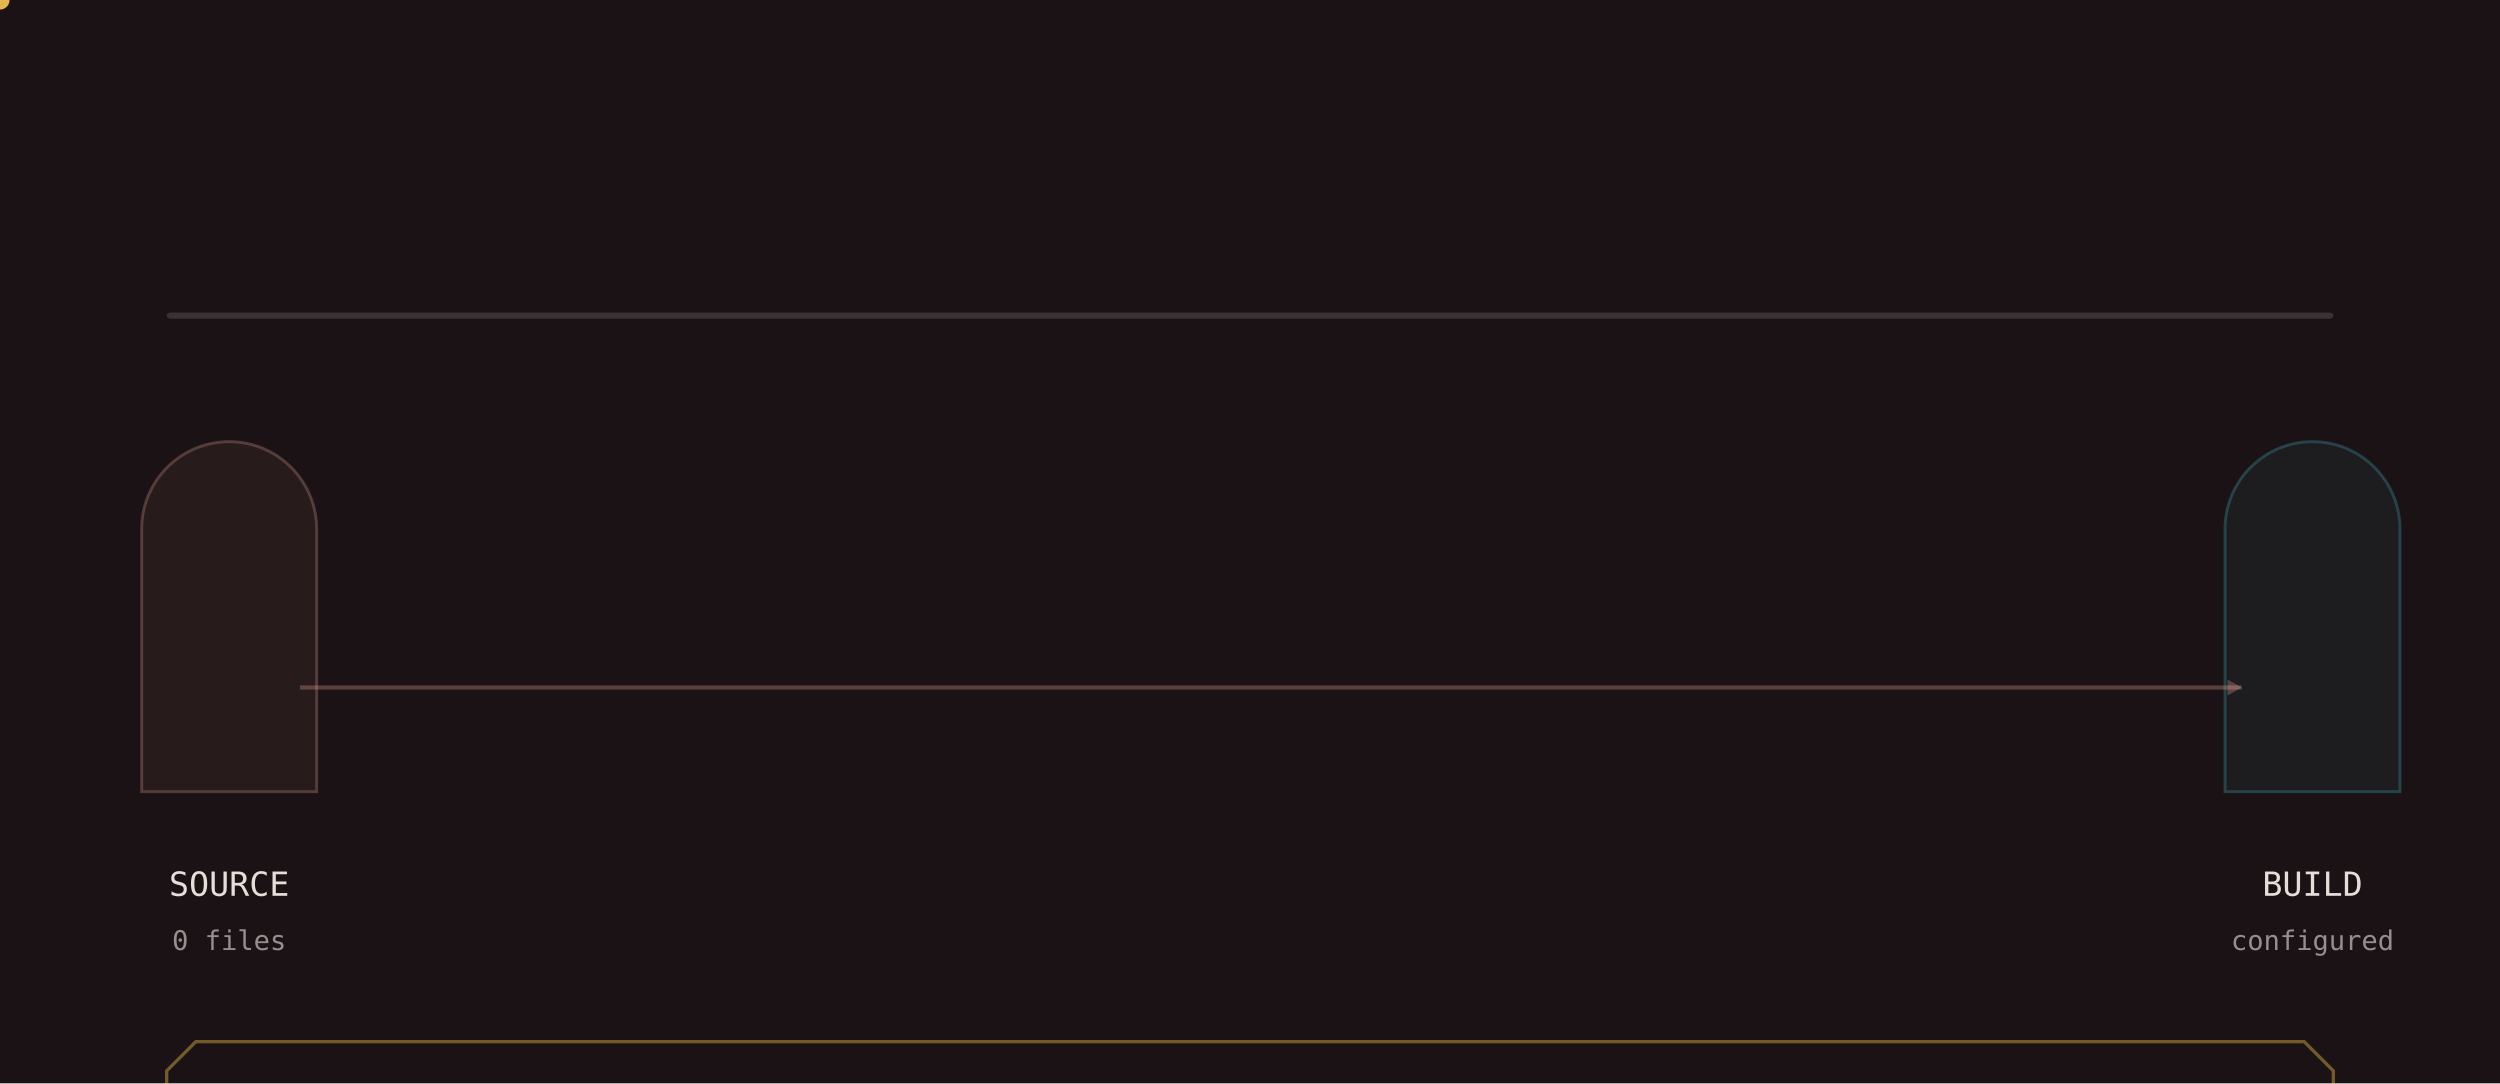
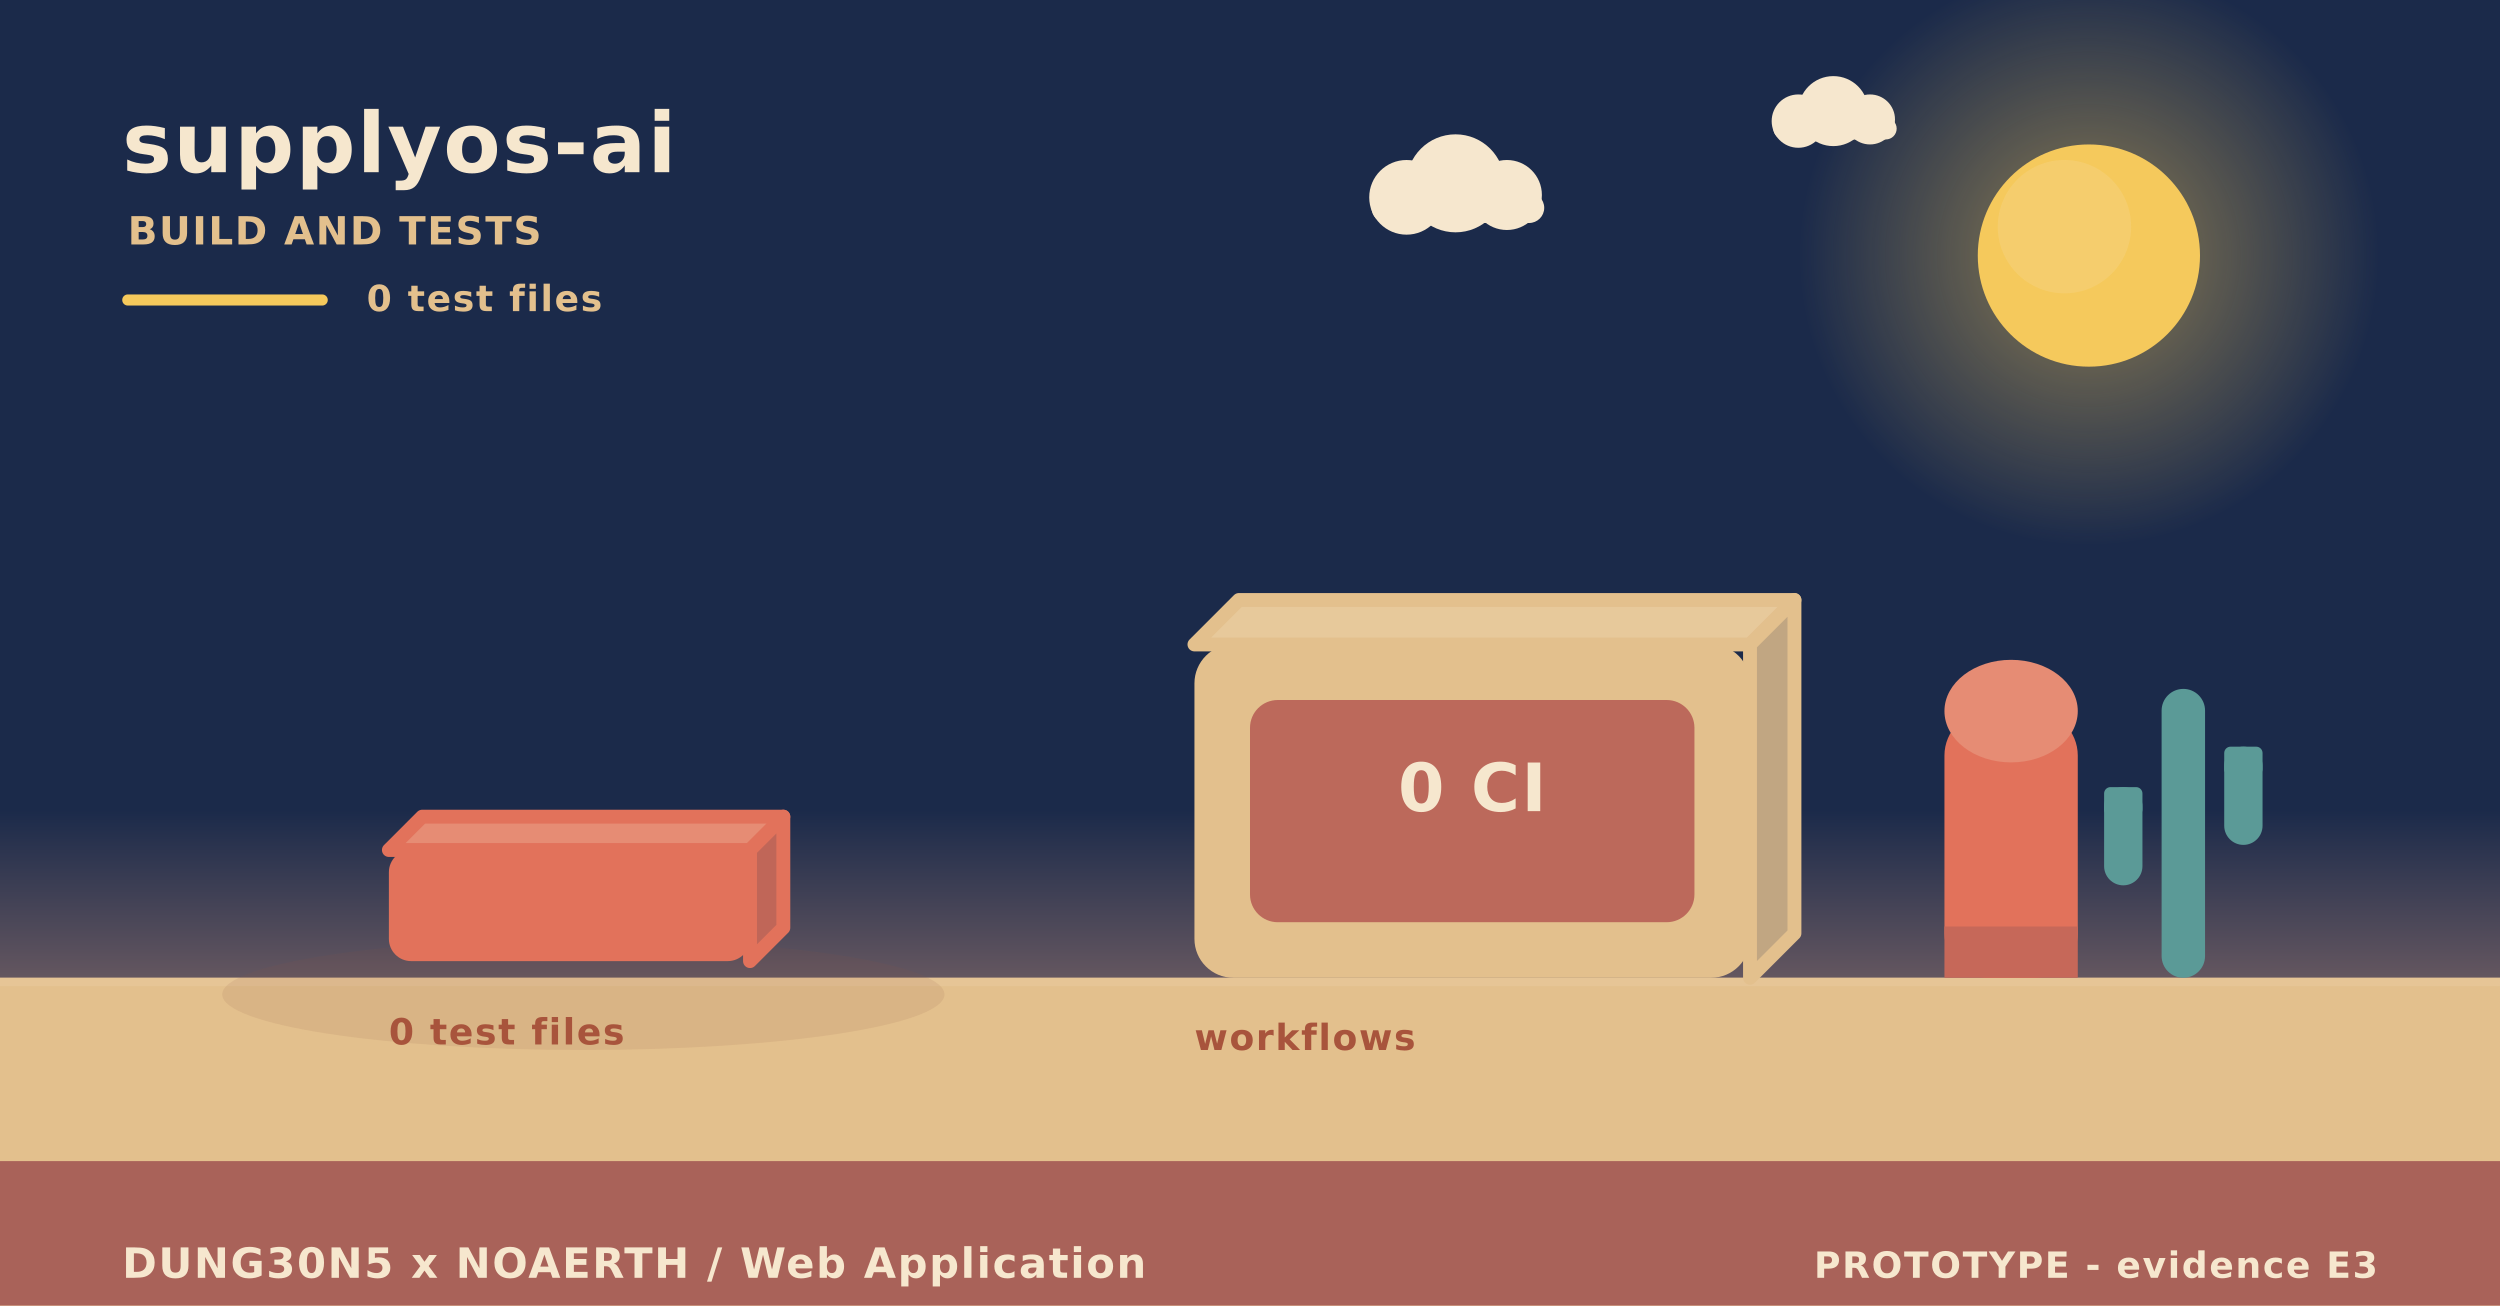
- <svg xmlns="http://www.w3.org/2000/svg" viewBox="0 0 1200 520" width="1200" height="520" role="img" aria-label="supplyos-ai build evidence">
-   <rect width="1200" height="520" fill="#1a1214" />
-   <defs>
-     <linearGradient id="gb" x1="0" y1="0" x2="1" y2="1">
-       <stop offset="0%" stop-color="#ffb4a2" />
-       <stop offset="100%" stop-color="#48cae4" />
-     </linearGradient>
-   </defs>
-   <rect x="80.00" y="150.00" width="1040.00" height="3.00" rx="2.00" fill="rgba(253,244,240,0.140)" opacity="1.00" />
-   <path d="M68.00,380.00 L68.00,254.00 A42.00,42.00 0 0 1 152.00,254.00 L152.00,380.00 Z" fill="rgba(255,180,162,0.100)" opacity="0.55" stroke="rgba(255,180,162,0.450)" stroke-width="1.4" />
-   <polygon points="-192.26,189.00 -136.83,221.00 -136.83,157.00 -192.26,125.00" fill="#90732e" opacity="0.95" />
-   <polygon points="-247.68,221.00 -192.26,253.00 -192.26,189.00 -247.68,157.00" fill="#389eb2" opacity="0.95" />
-   <polygon points="-192.26,125.00 -136.83,157.00 -192.26,189.00 -247.68,157.00" fill="#ffb4a2" opacity="0.95" />
-   <text x="110" y="430" font-family="ui-monospace,Menlo,monospace" font-size="16" fill="rgba(253,244,240,0.900)" text-anchor="middle">SOURCE</text>
-   <text x="110" y="456" font-family="ui-monospace,Menlo,monospace" font-size="13" fill="rgba(253,244,240,0.550)" text-anchor="middle">0 files</text>
-   <path d="M1068.00,380.00 L1068.00,254.00 A42.00,42.00 0 0 1 1152.00,254.00 L1152.00,380.00 Z" fill="rgba(72,202,228,0.100)" opacity="0.55" stroke="rgba(72,202,228,0.450)" stroke-width="1.4" />
-   <polygon points="673.77,689.00 729.19,721.00 729.19,657.00 673.77,625.00" fill="#90732e" opacity="0.95" />
-   <polygon points="618.34,721.00 673.77,753.00 673.77,689.00 618.34,657.00" fill="#389eb2" opacity="0.95" />
-   <polygon points="673.77,625.00 729.19,657.00 673.77,689.00 618.34,657.00" fill="#48cae4" opacity="0.95" />
-   <text x="1110" y="430" font-family="ui-monospace,Menlo,monospace" font-size="16" fill="rgba(253,244,240,0.900)" text-anchor="middle">BUILD</text>
-   <text x="1110" y="456" font-family="ui-monospace,Menlo,monospace" font-size="13" fill="rgba(253,244,240,0.550)" text-anchor="middle">configured</text>
-   <line x1="144.00" y1="330.00" x2="1076.00" y2="330.00" stroke="rgba(255,180,162,0.500)" stroke-width="2.00" opacity="0.55" />
-   <polygon points="1076.00,330.00 1069.20,326.20 1069.20,333.80" fill="rgba(255,180,162,0.500)" opacity="0.55" />
-   <g opacity="0.9">
-     <circle cx="0.00" cy="0.00" r="4.60" fill="#f9c74f" opacity="1.00" />
-     <animateTransform attributeName="transform" type="translate" values="144.00,330.00 1076.00,330.00" dur="5.767s" begin="0.0s" repeatCount="indefinite" />
-     <animateTransform attributeName="transform" type="translate" values="1076.00,330.00 144.00,330.00" dur="5.767s" begin="2.883s" repeatCount="indefinite" />
+ <svg xmlns="http://www.w3.org/2000/svg" width="900" height="470" viewBox="0 0 900 470" role="img" aria-label="supplyos-ai - how it is verified">
+   <linearGradient id="skyb" x1="0" y1="0" x2="0" y2="1">
+     <stop offset="0" stop-color="#1b2a4a" />
+     <stop offset="0.62" stop-color="#1b2a4a" />
+     <stop offset="1" stop-color="#f3ad8a" />
+   </linearGradient>
+   <rect width="900" height="470" fill="url(#skyb)" />
+   <radialGradient id="sunb">
+     <stop offset="0.35" stop-color="#f5c95c" stop-opacity="0.34" />
+     <stop offset="1" stop-color="#f5c95c" stop-opacity="0" />
+   </radialGradient>
+   <circle cx="752" cy="92" r="104" fill="url(#sunb)" />
+   <circle cx="752" cy="92" r="40" fill="#f5c95c" />
+   <circle cx="743.2" cy="81.6" r="24" fill="#f5d27e" opacity="0.5" />
+   <g>
+     <circle cx="524" cy="66" r="17.64" fill="#f6e7ce" />
+     <circle cx="506.36" cy="71.04" r="13.44" fill="#f6e7ce" />
+     <circle cx="542.48" cy="70.2" r="12.6" fill="#f6e7ce" />
+     <rect x="493.76" y="69.36" width="62.16" height="10.92" rx="5.46" fill="#f6e7ce" />
+     <animateTransform attributeName="transform" type="translate" values="0 0;24 0;0 0" dur="36s" begin="0s" repeatCount="indefinite" />
  </g>
-   <path d="M94.00,500.00 H1106.00 L1120.00,514.00 V546.00 L1106.00,560.00 H94.00 L80.00,546.00 V514.00 Z" fill="none" stroke="rgba(249,199,79,0.500)" stroke-width="1.60" opacity="0.80" />
-   <text x="600" y="536" font-family="ui-monospace,Menlo,monospace" font-size="16" fill="rgba(249,199,79,0.950)" text-anchor="middle">no test suite present in this repository — shown as measured, not implied</text>
+   <g>
+     <circle cx="660" cy="40" r="12.6" fill="#f6e7ce" />
+     <circle cx="647.4" cy="43.6" r="9.6" fill="#f6e7ce" />
+     <circle cx="673.2" cy="43" r="9" fill="#f6e7ce" />
+     <rect x="638.4" y="42.4" width="44.4" height="7.8" rx="3.9" fill="#f6e7ce" />
+     <animateTransform attributeName="transform" type="translate" values="0 0;-18 0;0 0" dur="46s" begin="3s" repeatCount="indefinite" />
+   </g>
+   <rect x="0" y="352" width="900" height="118" fill="#e3c08d" />
+   <rect x="0" y="352" width="900" height="3" fill="#e6c596" />
+   <text x="44" y="62" font-family="Verdana,DejaVu Sans,sans-serif" font-size="30" font-weight="700" letter-spacing="0.6" fill="#f6e7ce" text-anchor="start">supplyos-ai</text>
+   <text x="46" y="88" font-family="Verdana,DejaVu Sans,sans-serif" font-size="14" font-weight="700" letter-spacing="0.6" fill="#e3c08d" text-anchor="start">BUILD AND TESTS</text>
+   <rect x="44" y="106" width="74" height="4" rx="2" fill="#f5c95c" />
+   <text x="132" y="112" font-family="Verdana,DejaVu Sans,sans-serif" font-size="13" font-weight="700" letter-spacing="0.6" fill="#e3c08d" text-anchor="start">0 test files</text>
+   <ellipse cx="210" cy="358" rx="130" ry="20" fill="rgba(138,90,68,0.11)" />
+   <g>
+     <path d="M140,306 L270,306 L282,294 L152,294 Z" fill="#e68c74" stroke="#e2725b" stroke-width="5" stroke-linejoin="round" />
+     <path d="M270,306 L282,294 L282,334 L270,346 Z" fill="#c06658" stroke="#e2725b" stroke-width="5" stroke-linejoin="round" />
+     <rect x="140" y="306" width="130" height="40" rx="8" fill="#e2725b" />
+     <animateTransform attributeName="transform" type="translate" values="0 10;0 0" dur="0.8s" begin="0.5s" fill="freeze" />
+   </g>
+   <text x="140" y="376" font-family="Verdana,DejaVu Sans,sans-serif" font-size="13" font-weight="700" letter-spacing="0.6" fill="#a8543c" text-anchor="start">0 test files</text>
+   <path d="M430,232 L630,232 L646,216 L446,216 Z" fill="#e7c99b" stroke="#e3c08d" stroke-width="5" stroke-linejoin="round" />
+   <path d="M630,232 L646,216 L646,336 L630,352 Z" fill="#c1a682" stroke="#e3c08d" stroke-width="5" stroke-linejoin="round" />
+   <rect x="430" y="232" width="200" height="120" rx="14" fill="#e3c08d" />
+   <rect x="450" y="252" width="160" height="80" rx="10" fill="#ba6458" opacity="0.94" />
+   <text x="530" y="292" font-family="Verdana,DejaVu Sans,sans-serif" font-size="24" font-weight="700" letter-spacing="0.6" fill="#f6e7ce" text-anchor="middle">0 CI</text>
+   <text x="430" y="378" font-family="Verdana,DejaVu Sans,sans-serif" font-size="13" font-weight="700" letter-spacing="0.6" fill="#a8543c" text-anchor="start">workflows</text>
+   <rect x="700" y="256" width="48" height="96" rx="16" fill="#e2725b" />
+   <ellipse cx="724" cy="256" rx="24" ry="18.46" fill="#e68c74" />
+   <rect x="700" y="333.54" width="48" height="18.46" fill="#c66859" />
+   <rect x="778.18" y="248" width="15.64" height="104" rx="7.82" fill="#5b9a97" />
+   <rect x="757.48" y="283.36" width="13.8" height="35.36" rx="6.9" fill="#5b9a97" />
+   <rect x="757.48" y="283.36" width="13.8" height="10.4" rx="2.3" fill="#5b9a97" />
+   <rect x="800.72" y="268.8" width="13.8" height="35.36" rx="6.9" fill="#5b9a97" />
+   <rect x="800.72" y="268.8" width="13.8" height="10.4" rx="2.3" fill="#5b9a97" />
+   <rect x="0" y="418" width="900" height="52" rx="0" fill="#a65c56" opacity="0.94" />
+   <text x="44" y="460" font-family="Verdana,DejaVu Sans,sans-serif" font-size="15" font-weight="700" letter-spacing="0.6" fill="#f6e7ce" text-anchor="start">DUNG30N5 x NOAERTH  /  Web Application</text>
+   <text x="856" y="460" font-family="Verdana,DejaVu Sans,sans-serif" font-size="13" font-weight="700" letter-spacing="0.6" fill="#f6e7ce" text-anchor="end">PROTOTYPE  -  evidence E3</text>
</svg>
